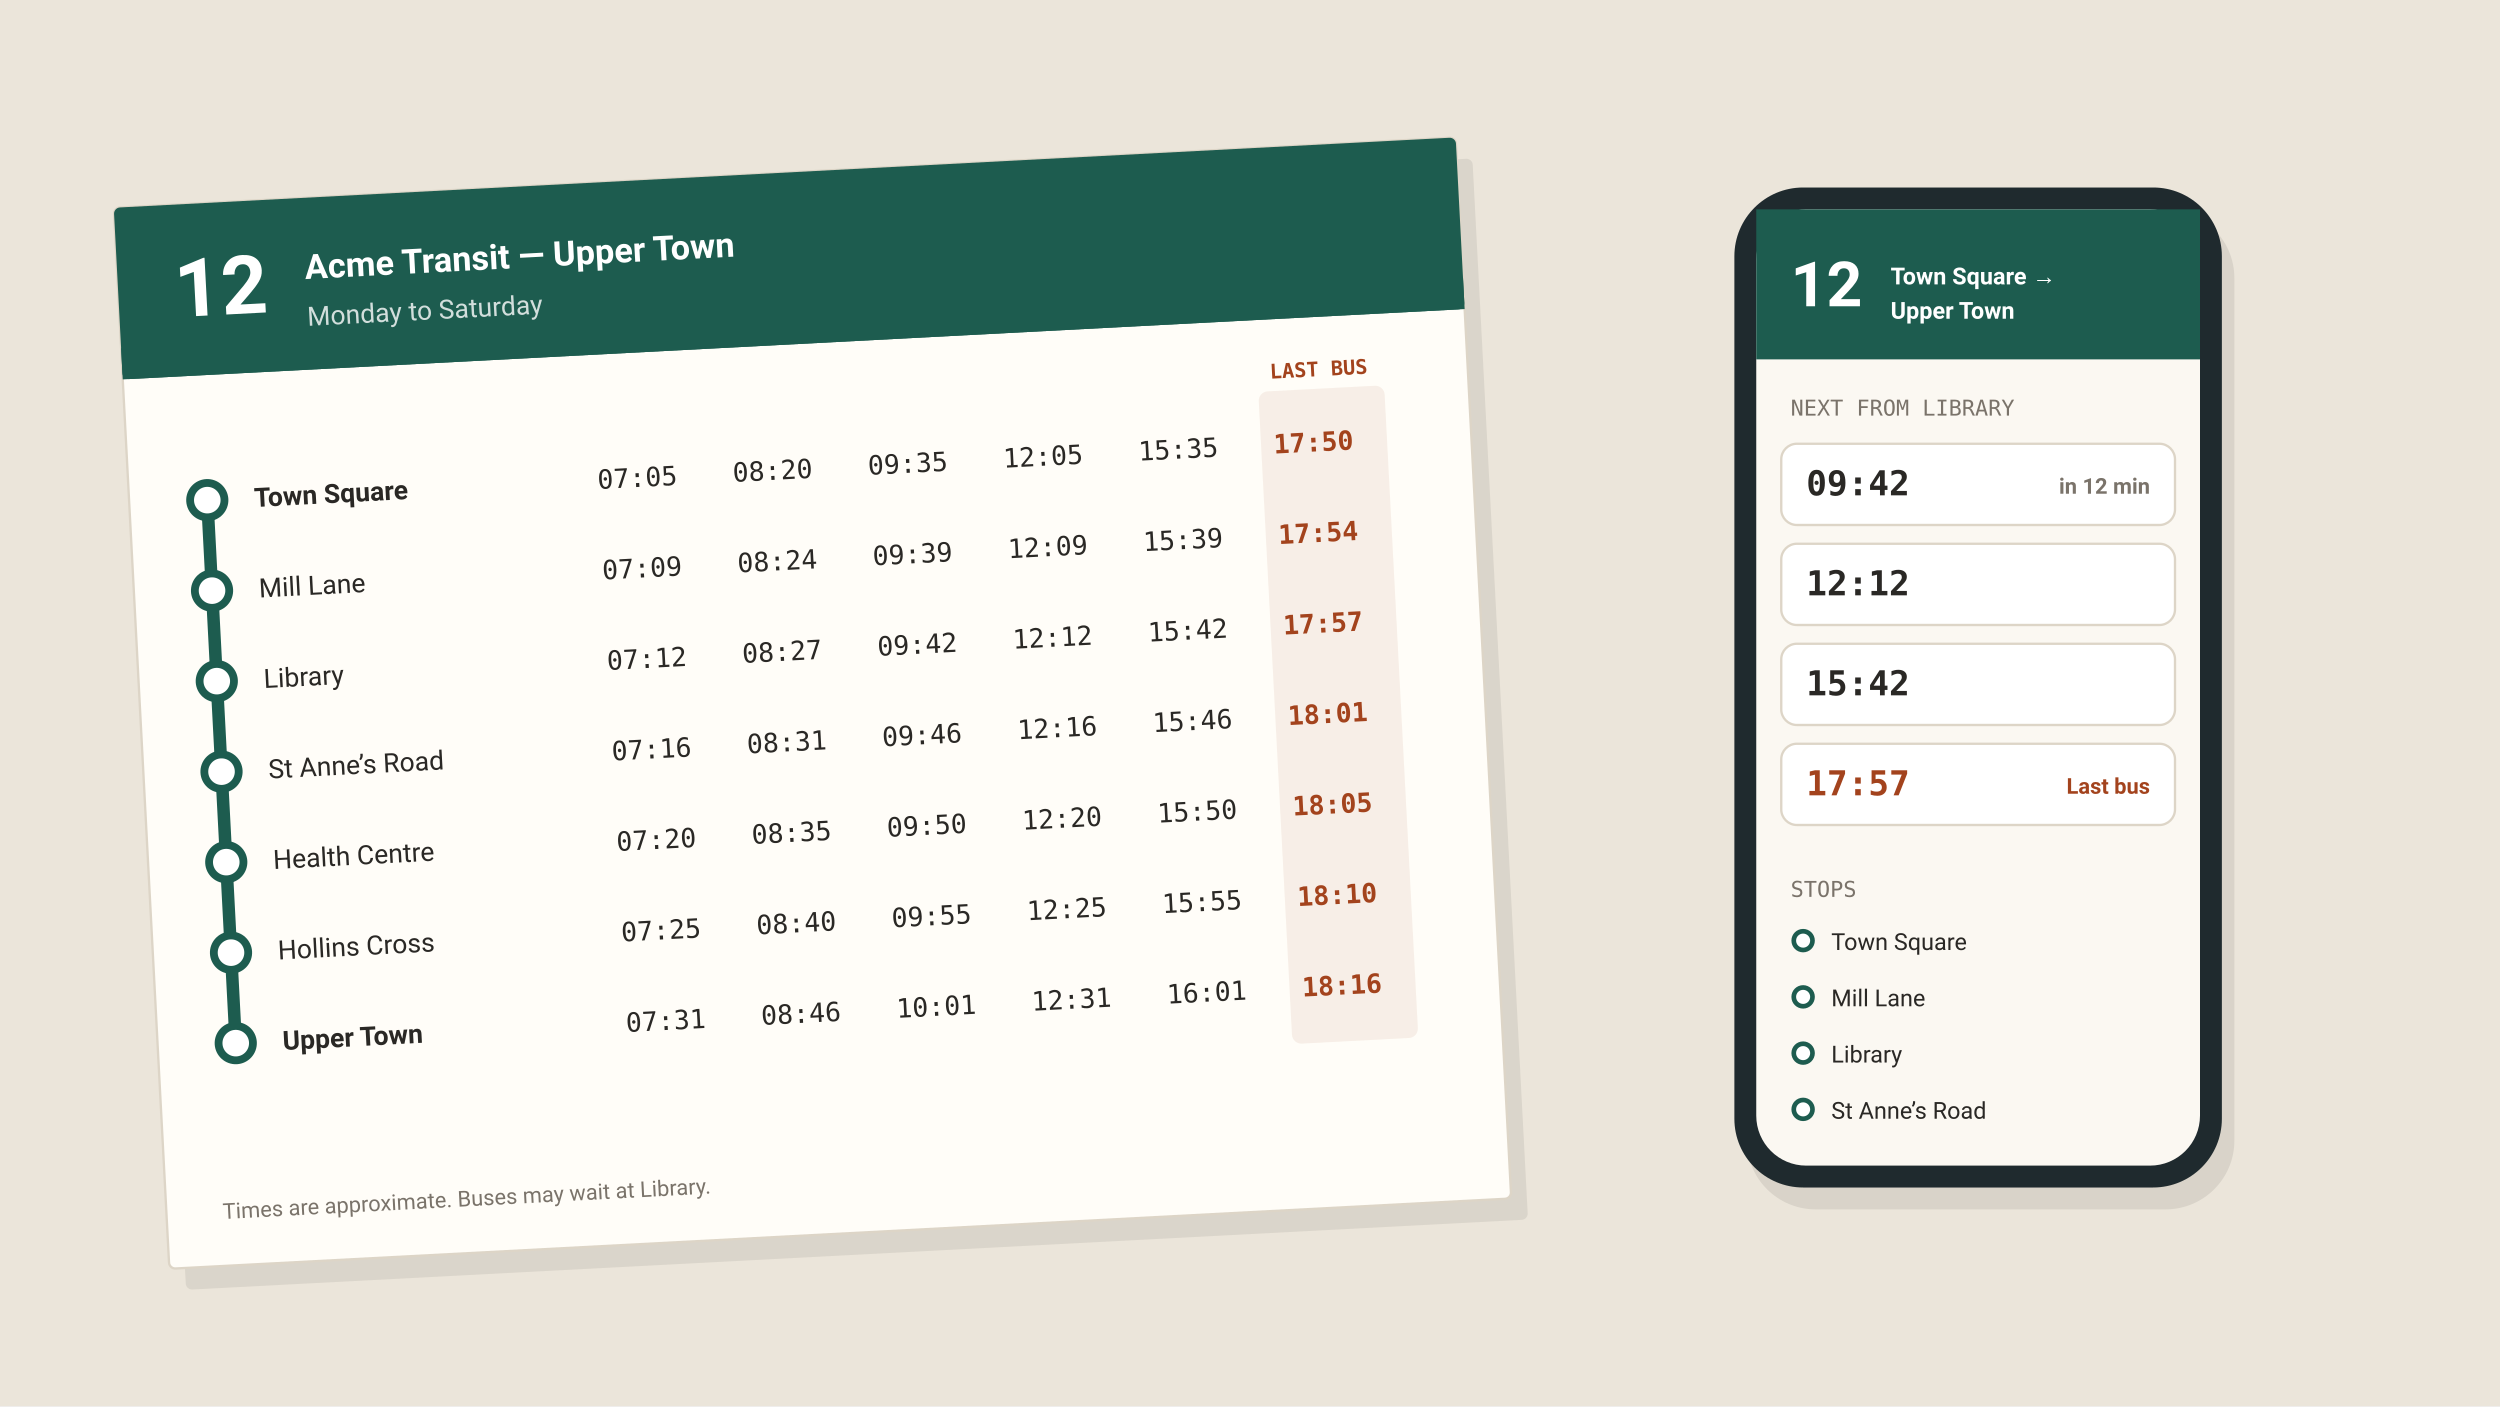
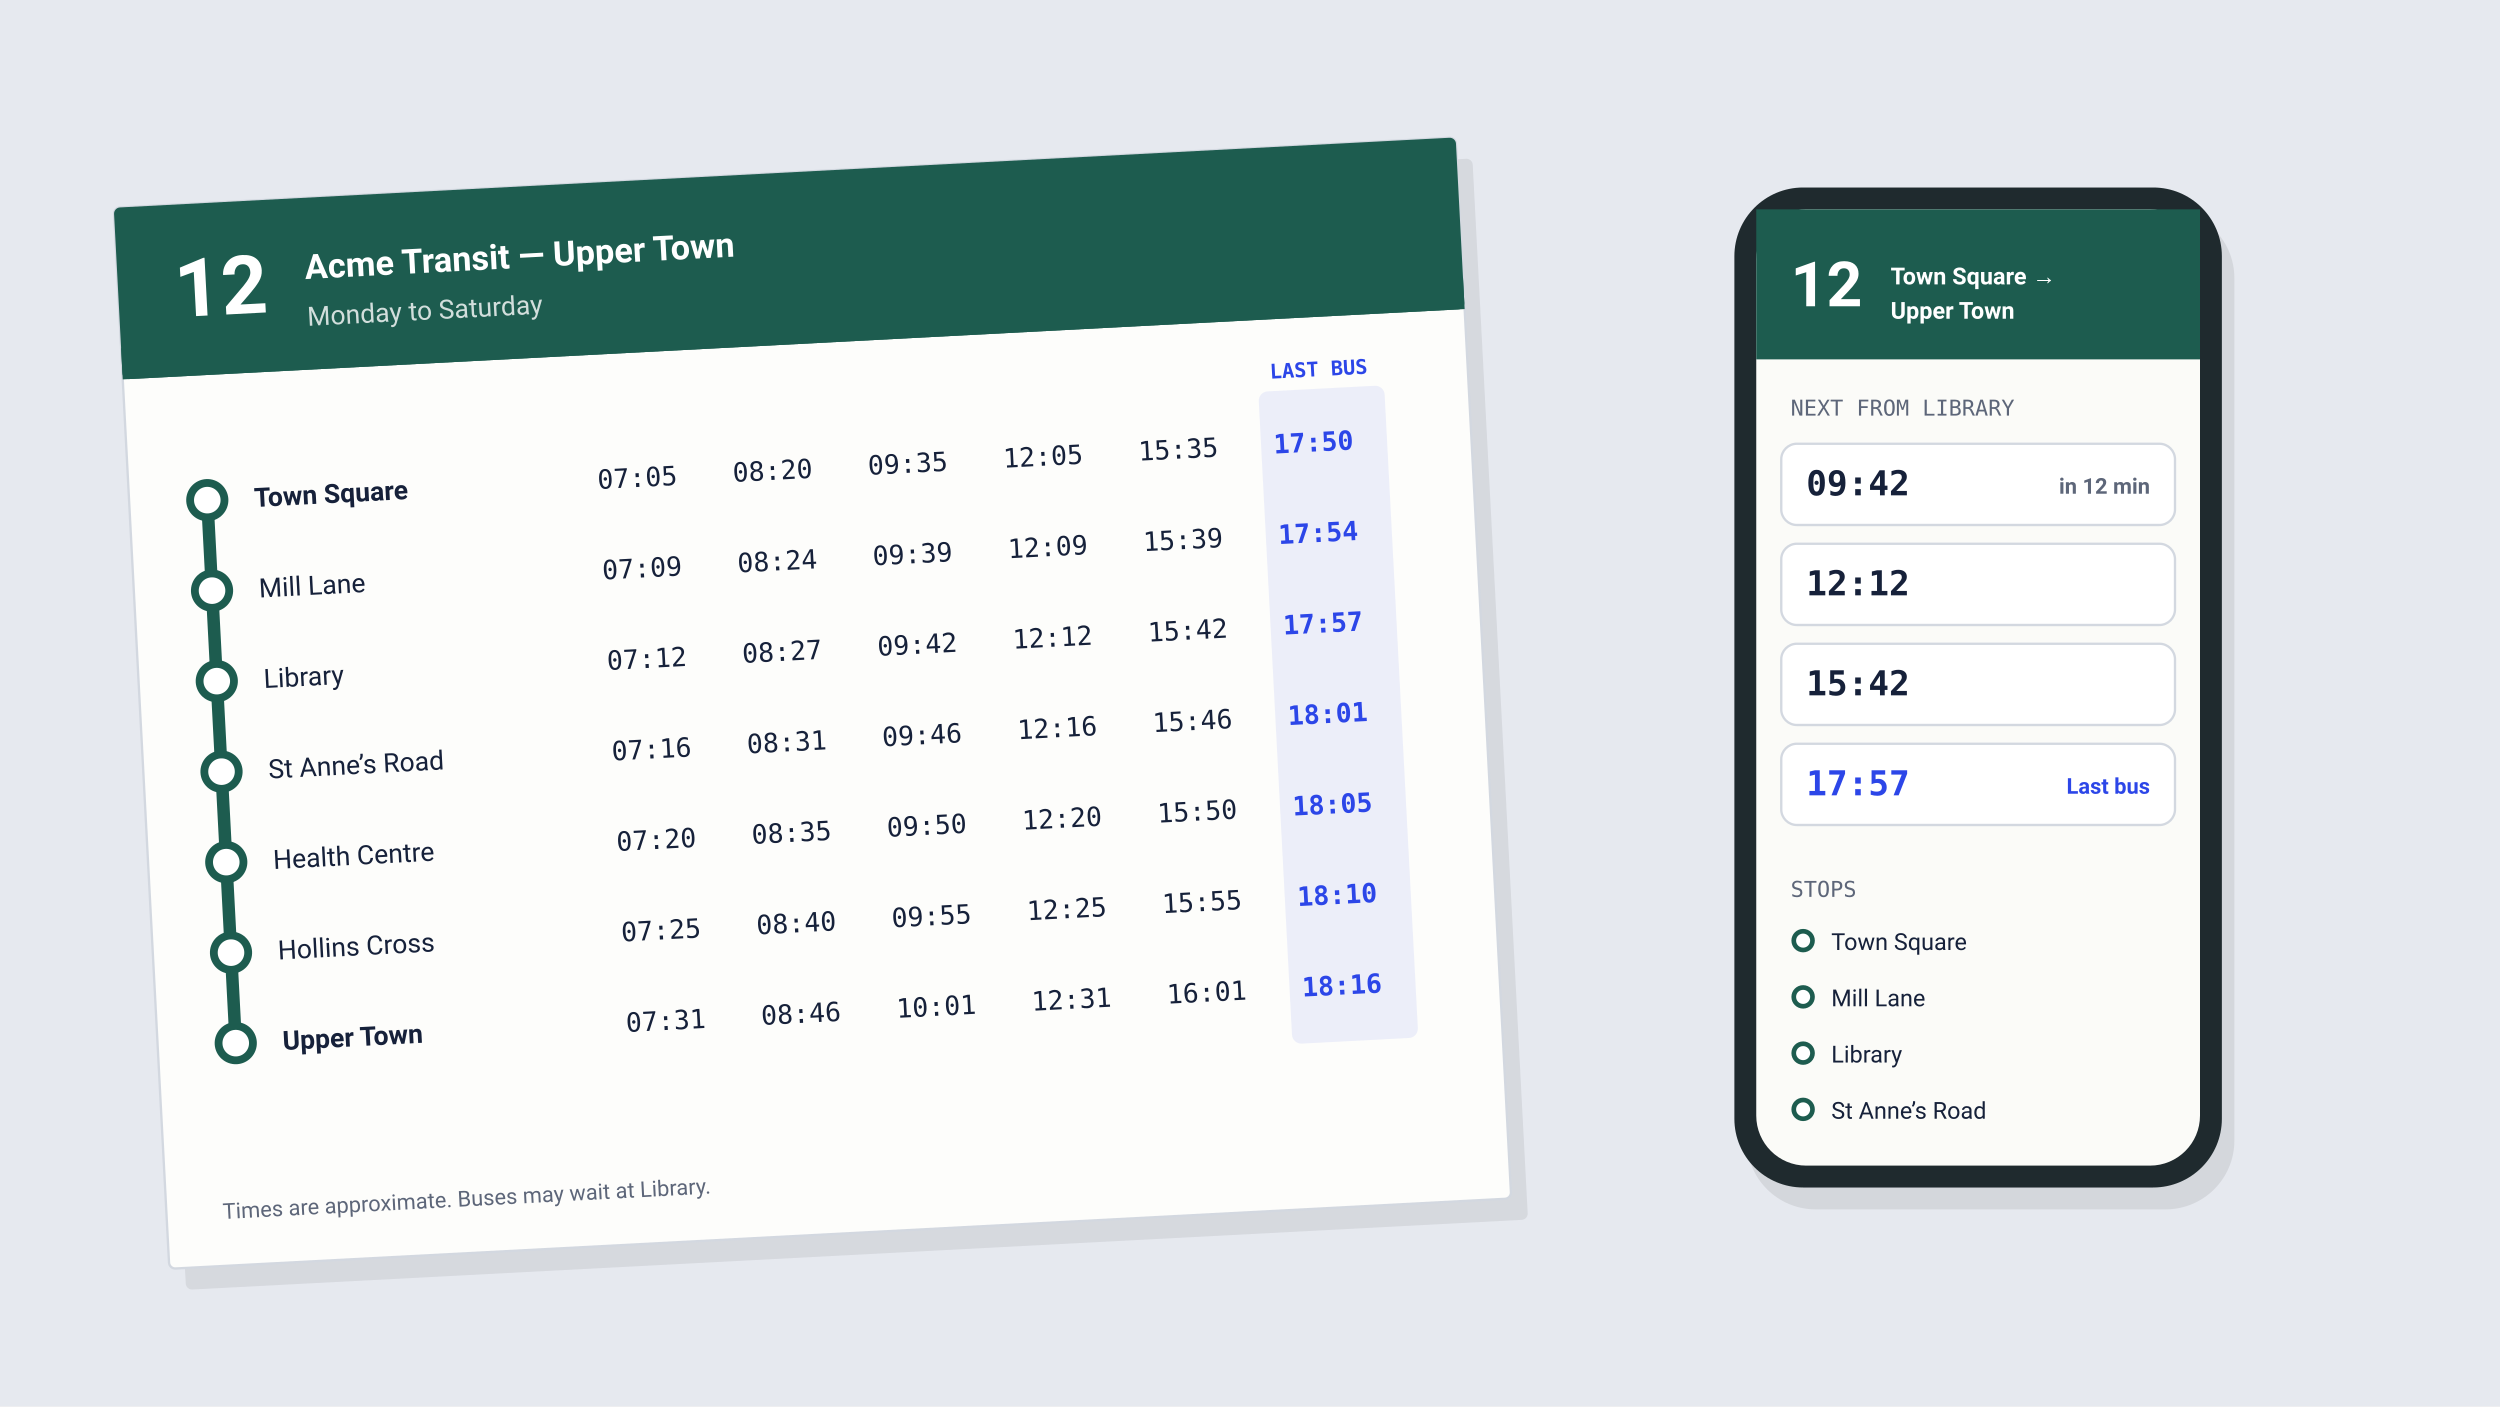
<svg xmlns="http://www.w3.org/2000/svg" viewBox="0 0 1600 900" width="1600" height="900" role="img">
-   <rect width="1600" height="900" fill="#ebe5da" />
+   <rect width="1600" height="900" fill="#e6e9ef" />
  <g transform="rotate(-3 520.0 450.0)">
    <rect x="100" y="124" width="860" height="680" rx="4" fill="#00000012" />
-     <rect x="90" y="110" width="860" height="680" rx="4" fill="#fffdf8" stroke="#ddd5c7" stroke-width="1.5" />
+     <rect x="90" y="110" width="860" height="680" rx="4" fill="#fdfdfb" stroke="#d3d8e0" stroke-width="1.5" />
    <rect x="90" y="110" width="860" height="110" rx="4" fill="#1d5c4f" />
    <rect x="90" y="200" width="860" height="20" rx="0" fill="#1d5c4f" />
    <text x="126" y="182" font-family="system-ui, -apple-system, 'Segoe UI', Roboto, Arial, sans-serif" font-size="52" font-weight="700" fill="#fff" text-anchor="start">12</text>
    <text x="210" y="162" font-family="system-ui, -apple-system, 'Segoe UI', Roboto, Arial, sans-serif" font-size="22" font-weight="600" fill="#fff" text-anchor="start">Acme Transit — Upper Town</text>
    <text x="210" y="192" font-family="system-ui, -apple-system, 'Segoe UI', Roboto, Arial, sans-serif" font-size="17" font-weight="400" fill="#ffffffcc" text-anchor="start">Monday to Saturday</text>
    <line x1="140" y1="300" x2="140" y2="648" stroke="#1d5c4f" stroke-width="8" stroke-linecap="round" />
    <circle cx="140" cy="300" r="11" fill="#fff" stroke="#1d5c4f" stroke-width="5" />
-     <text x="170" y="306" font-family="system-ui, -apple-system, 'Segoe UI', Roboto, Arial, sans-serif" font-size="17" font-weight="600" fill="#2a2825" text-anchor="start">Town Square</text>
-     <text x="390.0" y="306" font-family="ui-monospace, Menlo, Consolas, monospace" font-size="17" font-weight="400" fill="#2a2825" text-anchor="start">07:05</text>
-     <text x="476.667" y="306" font-family="ui-monospace, Menlo, Consolas, monospace" font-size="17" font-weight="400" fill="#2a2825" text-anchor="start">08:20</text>
-     <text x="563.333" y="306" font-family="ui-monospace, Menlo, Consolas, monospace" font-size="17" font-weight="400" fill="#2a2825" text-anchor="start">09:35</text>
-     <text x="650.0" y="306" font-family="ui-monospace, Menlo, Consolas, monospace" font-size="17" font-weight="400" fill="#2a2825" text-anchor="start">12:05</text>
-     <text x="736.667" y="306" font-family="ui-monospace, Menlo, Consolas, monospace" font-size="17" font-weight="400" fill="#2a2825" text-anchor="start">15:35</text>
-     <rect x="815.333" y="266" width="80.667" height="418" rx="6" fill="#a3431d14" />
-     <text x="823.333" y="306" font-family="ui-monospace, Menlo, Consolas, monospace" font-size="17" font-weight="600" fill="#a3431d" text-anchor="start">17:50</text>
+     <text x="170" y="306" font-family="system-ui, -apple-system, 'Segoe UI', Roboto, Arial, sans-serif" font-size="17" font-weight="600" fill="#16213a" text-anchor="start">Town Square</text>
+     <text x="390.0" y="306" font-family="ui-monospace, Menlo, Consolas, monospace" font-size="17" font-weight="400" fill="#16213a" text-anchor="start">07:05</text>
+     <text x="476.667" y="306" font-family="ui-monospace, Menlo, Consolas, monospace" font-size="17" font-weight="400" fill="#16213a" text-anchor="start">08:20</text>
+     <text x="563.333" y="306" font-family="ui-monospace, Menlo, Consolas, monospace" font-size="17" font-weight="400" fill="#16213a" text-anchor="start">09:35</text>
+     <text x="650.0" y="306" font-family="ui-monospace, Menlo, Consolas, monospace" font-size="17" font-weight="400" fill="#16213a" text-anchor="start">12:05</text>
+     <text x="736.667" y="306" font-family="ui-monospace, Menlo, Consolas, monospace" font-size="17" font-weight="400" fill="#16213a" text-anchor="start">15:35</text>
+     <rect x="815.333" y="266" width="80.667" height="418" rx="6" fill="#2c46e814" />
+     <text x="823.333" y="306" font-family="ui-monospace, Menlo, Consolas, monospace" font-size="17" font-weight="600" fill="#2c46e8" text-anchor="start">17:50</text>
    <circle cx="140" cy="358" r="11" fill="#fff" stroke="#1d5c4f" stroke-width="5" />
-     <text x="170" y="364" font-family="system-ui, -apple-system, 'Segoe UI', Roboto, Arial, sans-serif" font-size="17" font-weight="400" fill="#2a2825" text-anchor="start">Mill Lane</text>
-     <text x="390.0" y="364" font-family="ui-monospace, Menlo, Consolas, monospace" font-size="17" font-weight="400" fill="#2a2825" text-anchor="start">07:09</text>
-     <text x="476.667" y="364" font-family="ui-monospace, Menlo, Consolas, monospace" font-size="17" font-weight="400" fill="#2a2825" text-anchor="start">08:24</text>
-     <text x="563.333" y="364" font-family="ui-monospace, Menlo, Consolas, monospace" font-size="17" font-weight="400" fill="#2a2825" text-anchor="start">09:39</text>
-     <text x="650.0" y="364" font-family="ui-monospace, Menlo, Consolas, monospace" font-size="17" font-weight="400" fill="#2a2825" text-anchor="start">12:09</text>
-     <text x="736.667" y="364" font-family="ui-monospace, Menlo, Consolas, monospace" font-size="17" font-weight="400" fill="#2a2825" text-anchor="start">15:39</text>
-     <text x="823.333" y="364" font-family="ui-monospace, Menlo, Consolas, monospace" font-size="17" font-weight="600" fill="#a3431d" text-anchor="start">17:54</text>
+     <text x="170" y="364" font-family="system-ui, -apple-system, 'Segoe UI', Roboto, Arial, sans-serif" font-size="17" font-weight="400" fill="#16213a" text-anchor="start">Mill Lane</text>
+     <text x="390.0" y="364" font-family="ui-monospace, Menlo, Consolas, monospace" font-size="17" font-weight="400" fill="#16213a" text-anchor="start">07:09</text>
+     <text x="476.667" y="364" font-family="ui-monospace, Menlo, Consolas, monospace" font-size="17" font-weight="400" fill="#16213a" text-anchor="start">08:24</text>
+     <text x="563.333" y="364" font-family="ui-monospace, Menlo, Consolas, monospace" font-size="17" font-weight="400" fill="#16213a" text-anchor="start">09:39</text>
+     <text x="650.0" y="364" font-family="ui-monospace, Menlo, Consolas, monospace" font-size="17" font-weight="400" fill="#16213a" text-anchor="start">12:09</text>
+     <text x="736.667" y="364" font-family="ui-monospace, Menlo, Consolas, monospace" font-size="17" font-weight="400" fill="#16213a" text-anchor="start">15:39</text>
+     <text x="823.333" y="364" font-family="ui-monospace, Menlo, Consolas, monospace" font-size="17" font-weight="600" fill="#2c46e8" text-anchor="start">17:54</text>
    <circle cx="140" cy="416" r="11" fill="#fff" stroke="#1d5c4f" stroke-width="5" />
-     <text x="170" y="422" font-family="system-ui, -apple-system, 'Segoe UI', Roboto, Arial, sans-serif" font-size="17" font-weight="400" fill="#2a2825" text-anchor="start">Library</text>
-     <text x="390.0" y="422" font-family="ui-monospace, Menlo, Consolas, monospace" font-size="17" font-weight="400" fill="#2a2825" text-anchor="start">07:12</text>
-     <text x="476.667" y="422" font-family="ui-monospace, Menlo, Consolas, monospace" font-size="17" font-weight="400" fill="#2a2825" text-anchor="start">08:27</text>
-     <text x="563.333" y="422" font-family="ui-monospace, Menlo, Consolas, monospace" font-size="17" font-weight="400" fill="#2a2825" text-anchor="start">09:42</text>
-     <text x="650.0" y="422" font-family="ui-monospace, Menlo, Consolas, monospace" font-size="17" font-weight="400" fill="#2a2825" text-anchor="start">12:12</text>
-     <text x="736.667" y="422" font-family="ui-monospace, Menlo, Consolas, monospace" font-size="17" font-weight="400" fill="#2a2825" text-anchor="start">15:42</text>
-     <text x="823.333" y="422" font-family="ui-monospace, Menlo, Consolas, monospace" font-size="17" font-weight="600" fill="#a3431d" text-anchor="start">17:57</text>
+     <text x="170" y="422" font-family="system-ui, -apple-system, 'Segoe UI', Roboto, Arial, sans-serif" font-size="17" font-weight="400" fill="#16213a" text-anchor="start">Library</text>
+     <text x="390.0" y="422" font-family="ui-monospace, Menlo, Consolas, monospace" font-size="17" font-weight="400" fill="#16213a" text-anchor="start">07:12</text>
+     <text x="476.667" y="422" font-family="ui-monospace, Menlo, Consolas, monospace" font-size="17" font-weight="400" fill="#16213a" text-anchor="start">08:27</text>
+     <text x="563.333" y="422" font-family="ui-monospace, Menlo, Consolas, monospace" font-size="17" font-weight="400" fill="#16213a" text-anchor="start">09:42</text>
+     <text x="650.0" y="422" font-family="ui-monospace, Menlo, Consolas, monospace" font-size="17" font-weight="400" fill="#16213a" text-anchor="start">12:12</text>
+     <text x="736.667" y="422" font-family="ui-monospace, Menlo, Consolas, monospace" font-size="17" font-weight="400" fill="#16213a" text-anchor="start">15:42</text>
+     <text x="823.333" y="422" font-family="ui-monospace, Menlo, Consolas, monospace" font-size="17" font-weight="600" fill="#2c46e8" text-anchor="start">17:57</text>
    <circle cx="140" cy="474" r="11" fill="#fff" stroke="#1d5c4f" stroke-width="5" />
-     <text x="170" y="480" font-family="system-ui, -apple-system, 'Segoe UI', Roboto, Arial, sans-serif" font-size="17" font-weight="400" fill="#2a2825" text-anchor="start">St Anne’s Road</text>
-     <text x="390.0" y="480" font-family="ui-monospace, Menlo, Consolas, monospace" font-size="17" font-weight="400" fill="#2a2825" text-anchor="start">07:16</text>
-     <text x="476.667" y="480" font-family="ui-monospace, Menlo, Consolas, monospace" font-size="17" font-weight="400" fill="#2a2825" text-anchor="start">08:31</text>
-     <text x="563.333" y="480" font-family="ui-monospace, Menlo, Consolas, monospace" font-size="17" font-weight="400" fill="#2a2825" text-anchor="start">09:46</text>
-     <text x="650.0" y="480" font-family="ui-monospace, Menlo, Consolas, monospace" font-size="17" font-weight="400" fill="#2a2825" text-anchor="start">12:16</text>
-     <text x="736.667" y="480" font-family="ui-monospace, Menlo, Consolas, monospace" font-size="17" font-weight="400" fill="#2a2825" text-anchor="start">15:46</text>
-     <text x="823.333" y="480" font-family="ui-monospace, Menlo, Consolas, monospace" font-size="17" font-weight="600" fill="#a3431d" text-anchor="start">18:01</text>
+     <text x="170" y="480" font-family="system-ui, -apple-system, 'Segoe UI', Roboto, Arial, sans-serif" font-size="17" font-weight="400" fill="#16213a" text-anchor="start">St Anne’s Road</text>
+     <text x="390.0" y="480" font-family="ui-monospace, Menlo, Consolas, monospace" font-size="17" font-weight="400" fill="#16213a" text-anchor="start">07:16</text>
+     <text x="476.667" y="480" font-family="ui-monospace, Menlo, Consolas, monospace" font-size="17" font-weight="400" fill="#16213a" text-anchor="start">08:31</text>
+     <text x="563.333" y="480" font-family="ui-monospace, Menlo, Consolas, monospace" font-size="17" font-weight="400" fill="#16213a" text-anchor="start">09:46</text>
+     <text x="650.0" y="480" font-family="ui-monospace, Menlo, Consolas, monospace" font-size="17" font-weight="400" fill="#16213a" text-anchor="start">12:16</text>
+     <text x="736.667" y="480" font-family="ui-monospace, Menlo, Consolas, monospace" font-size="17" font-weight="400" fill="#16213a" text-anchor="start">15:46</text>
+     <text x="823.333" y="480" font-family="ui-monospace, Menlo, Consolas, monospace" font-size="17" font-weight="600" fill="#2c46e8" text-anchor="start">18:01</text>
    <circle cx="140" cy="532" r="11" fill="#fff" stroke="#1d5c4f" stroke-width="5" />
-     <text x="170" y="538" font-family="system-ui, -apple-system, 'Segoe UI', Roboto, Arial, sans-serif" font-size="17" font-weight="400" fill="#2a2825" text-anchor="start">Health Centre</text>
-     <text x="390.0" y="538" font-family="ui-monospace, Menlo, Consolas, monospace" font-size="17" font-weight="400" fill="#2a2825" text-anchor="start">07:20</text>
-     <text x="476.667" y="538" font-family="ui-monospace, Menlo, Consolas, monospace" font-size="17" font-weight="400" fill="#2a2825" text-anchor="start">08:35</text>
-     <text x="563.333" y="538" font-family="ui-monospace, Menlo, Consolas, monospace" font-size="17" font-weight="400" fill="#2a2825" text-anchor="start">09:50</text>
-     <text x="650.0" y="538" font-family="ui-monospace, Menlo, Consolas, monospace" font-size="17" font-weight="400" fill="#2a2825" text-anchor="start">12:20</text>
-     <text x="736.667" y="538" font-family="ui-monospace, Menlo, Consolas, monospace" font-size="17" font-weight="400" fill="#2a2825" text-anchor="start">15:50</text>
-     <text x="823.333" y="538" font-family="ui-monospace, Menlo, Consolas, monospace" font-size="17" font-weight="600" fill="#a3431d" text-anchor="start">18:05</text>
+     <text x="170" y="538" font-family="system-ui, -apple-system, 'Segoe UI', Roboto, Arial, sans-serif" font-size="17" font-weight="400" fill="#16213a" text-anchor="start">Health Centre</text>
+     <text x="390.0" y="538" font-family="ui-monospace, Menlo, Consolas, monospace" font-size="17" font-weight="400" fill="#16213a" text-anchor="start">07:20</text>
+     <text x="476.667" y="538" font-family="ui-monospace, Menlo, Consolas, monospace" font-size="17" font-weight="400" fill="#16213a" text-anchor="start">08:35</text>
+     <text x="563.333" y="538" font-family="ui-monospace, Menlo, Consolas, monospace" font-size="17" font-weight="400" fill="#16213a" text-anchor="start">09:50</text>
+     <text x="650.0" y="538" font-family="ui-monospace, Menlo, Consolas, monospace" font-size="17" font-weight="400" fill="#16213a" text-anchor="start">12:20</text>
+     <text x="736.667" y="538" font-family="ui-monospace, Menlo, Consolas, monospace" font-size="17" font-weight="400" fill="#16213a" text-anchor="start">15:50</text>
+     <text x="823.333" y="538" font-family="ui-monospace, Menlo, Consolas, monospace" font-size="17" font-weight="600" fill="#2c46e8" text-anchor="start">18:05</text>
    <circle cx="140" cy="590" r="11" fill="#fff" stroke="#1d5c4f" stroke-width="5" />
-     <text x="170" y="596" font-family="system-ui, -apple-system, 'Segoe UI', Roboto, Arial, sans-serif" font-size="17" font-weight="400" fill="#2a2825" text-anchor="start">Hollins Cross</text>
-     <text x="390.0" y="596" font-family="ui-monospace, Menlo, Consolas, monospace" font-size="17" font-weight="400" fill="#2a2825" text-anchor="start">07:25</text>
-     <text x="476.667" y="596" font-family="ui-monospace, Menlo, Consolas, monospace" font-size="17" font-weight="400" fill="#2a2825" text-anchor="start">08:40</text>
-     <text x="563.333" y="596" font-family="ui-monospace, Menlo, Consolas, monospace" font-size="17" font-weight="400" fill="#2a2825" text-anchor="start">09:55</text>
-     <text x="650.0" y="596" font-family="ui-monospace, Menlo, Consolas, monospace" font-size="17" font-weight="400" fill="#2a2825" text-anchor="start">12:25</text>
-     <text x="736.667" y="596" font-family="ui-monospace, Menlo, Consolas, monospace" font-size="17" font-weight="400" fill="#2a2825" text-anchor="start">15:55</text>
-     <text x="823.333" y="596" font-family="ui-monospace, Menlo, Consolas, monospace" font-size="17" font-weight="600" fill="#a3431d" text-anchor="start">18:10</text>
+     <text x="170" y="596" font-family="system-ui, -apple-system, 'Segoe UI', Roboto, Arial, sans-serif" font-size="17" font-weight="400" fill="#16213a" text-anchor="start">Hollins Cross</text>
+     <text x="390.0" y="596" font-family="ui-monospace, Menlo, Consolas, monospace" font-size="17" font-weight="400" fill="#16213a" text-anchor="start">07:25</text>
+     <text x="476.667" y="596" font-family="ui-monospace, Menlo, Consolas, monospace" font-size="17" font-weight="400" fill="#16213a" text-anchor="start">08:40</text>
+     <text x="563.333" y="596" font-family="ui-monospace, Menlo, Consolas, monospace" font-size="17" font-weight="400" fill="#16213a" text-anchor="start">09:55</text>
+     <text x="650.0" y="596" font-family="ui-monospace, Menlo, Consolas, monospace" font-size="17" font-weight="400" fill="#16213a" text-anchor="start">12:25</text>
+     <text x="736.667" y="596" font-family="ui-monospace, Menlo, Consolas, monospace" font-size="17" font-weight="400" fill="#16213a" text-anchor="start">15:55</text>
+     <text x="823.333" y="596" font-family="ui-monospace, Menlo, Consolas, monospace" font-size="17" font-weight="600" fill="#2c46e8" text-anchor="start">18:10</text>
    <circle cx="140" cy="648" r="11" fill="#fff" stroke="#1d5c4f" stroke-width="5" />
-     <text x="170" y="654" font-family="system-ui, -apple-system, 'Segoe UI', Roboto, Arial, sans-serif" font-size="17" font-weight="600" fill="#2a2825" text-anchor="start">Upper Town</text>
-     <text x="390.0" y="654" font-family="ui-monospace, Menlo, Consolas, monospace" font-size="17" font-weight="400" fill="#2a2825" text-anchor="start">07:31</text>
-     <text x="476.667" y="654" font-family="ui-monospace, Menlo, Consolas, monospace" font-size="17" font-weight="400" fill="#2a2825" text-anchor="start">08:46</text>
-     <text x="563.333" y="654" font-family="ui-monospace, Menlo, Consolas, monospace" font-size="17" font-weight="400" fill="#2a2825" text-anchor="start">10:01</text>
-     <text x="650.0" y="654" font-family="ui-monospace, Menlo, Consolas, monospace" font-size="17" font-weight="400" fill="#2a2825" text-anchor="start">12:31</text>
-     <text x="736.667" y="654" font-family="ui-monospace, Menlo, Consolas, monospace" font-size="17" font-weight="400" fill="#2a2825" text-anchor="start">16:01</text>
-     <text x="823.333" y="654" font-family="ui-monospace, Menlo, Consolas, monospace" font-size="17" font-weight="600" fill="#a3431d" text-anchor="start">18:16</text>
-     <text x="823.333" y="258" font-family="ui-monospace, Menlo, Consolas, monospace" font-size="13" font-weight="600" fill="#a3431d" text-anchor="start">LAST BUS</text>
-     <text x="126" y="760" font-family="system-ui, -apple-system, 'Segoe UI', Roboto, Arial, sans-serif" font-size="14" font-weight="400" fill="#7a736a" text-anchor="start">Times are approximate. Buses may wait at Library.</text>
+     <text x="170" y="654" font-family="system-ui, -apple-system, 'Segoe UI', Roboto, Arial, sans-serif" font-size="17" font-weight="600" fill="#16213a" text-anchor="start">Upper Town</text>
+     <text x="390.0" y="654" font-family="ui-monospace, Menlo, Consolas, monospace" font-size="17" font-weight="400" fill="#16213a" text-anchor="start">07:31</text>
+     <text x="476.667" y="654" font-family="ui-monospace, Menlo, Consolas, monospace" font-size="17" font-weight="400" fill="#16213a" text-anchor="start">08:46</text>
+     <text x="563.333" y="654" font-family="ui-monospace, Menlo, Consolas, monospace" font-size="17" font-weight="400" fill="#16213a" text-anchor="start">10:01</text>
+     <text x="650.0" y="654" font-family="ui-monospace, Menlo, Consolas, monospace" font-size="17" font-weight="400" fill="#16213a" text-anchor="start">12:31</text>
+     <text x="736.667" y="654" font-family="ui-monospace, Menlo, Consolas, monospace" font-size="17" font-weight="400" fill="#16213a" text-anchor="start">16:01</text>
+     <text x="823.333" y="654" font-family="ui-monospace, Menlo, Consolas, monospace" font-size="17" font-weight="600" fill="#2c46e8" text-anchor="start">18:16</text>
+     <text x="823.333" y="258" font-family="ui-monospace, Menlo, Consolas, monospace" font-size="13" font-weight="600" fill="#2c46e8" text-anchor="start">LAST BUS</text>
+     <text x="126" y="760" font-family="system-ui, -apple-system, 'Segoe UI', Roboto, Arial, sans-serif" font-size="14" font-weight="400" fill="#5d6679" text-anchor="start">Times are approximate. Buses may wait at Library.</text>
  </g>
  <rect x="1118" y="134" width="312" height="640" rx="44" fill="#00000014" />
  <rect x="1110" y="120" width="312" height="640" rx="44" fill="#1f2a2e" />
-   <rect x="1124" y="134" width="284" height="612" rx="32" fill="#fbf8f2" />
+   <rect x="1124" y="134" width="284" height="612" rx="32" fill="#fbfbf8" />
  <rect x="1226.0" y="146" width="80" height="10" rx="5" fill="#1f2a2e" />
  <g transform="translate(1124,134)">
    <rect x="0" y="0" width="284" height="96" rx="0" fill="#1d5c4f" />
    <text x="22" y="62" font-family="system-ui, -apple-system, 'Segoe UI', Roboto, Arial, sans-serif" font-size="40" font-weight="700" fill="#fff" text-anchor="start">12</text>
    <text x="86" y="48" font-family="system-ui, -apple-system, 'Segoe UI', Roboto, Arial, sans-serif" font-size="15" font-weight="600" fill="#fff" text-anchor="start">Town Square →</text>
    <text x="86" y="70" font-family="system-ui, -apple-system, 'Segoe UI', Roboto, Arial, sans-serif" font-size="15" font-weight="600" fill="#fff" text-anchor="start">Upper Town</text>
-     <text x="22" y="132" font-family="ui-monospace, Menlo, Consolas, monospace" font-size="14" font-weight="400" fill="#7a736a" text-anchor="start">NEXT FROM LIBRARY</text>
-     <rect x="16" y="150" width="252" height="52" rx="10" fill="#ffffff" stroke="#ddd5c7" stroke-width="1.5" />
-     <text x="32" y="183" font-family="ui-monospace, Menlo, Consolas, monospace" font-size="22" font-weight="600" fill="#2a2825" text-anchor="start">09:42</text>
-     <text x="252" y="182" font-family="system-ui, -apple-system, 'Segoe UI', Roboto, Arial, sans-serif" font-size="14" font-weight="600" fill="#7a736a" text-anchor="end">in 12 min</text>
-     <rect x="16" y="214" width="252" height="52" rx="10" fill="#ffffff" stroke="#ddd5c7" stroke-width="1.5" />
-     <text x="32" y="247" font-family="ui-monospace, Menlo, Consolas, monospace" font-size="22" font-weight="600" fill="#2a2825" text-anchor="start">12:12</text>
-     <text x="252" y="246" font-family="system-ui, -apple-system, 'Segoe UI', Roboto, Arial, sans-serif" font-size="14" font-weight="400" fill="#7a736a" text-anchor="end" />
-     <rect x="16" y="278" width="252" height="52" rx="10" fill="#ffffff" stroke="#ddd5c7" stroke-width="1.5" />
-     <text x="32" y="311" font-family="ui-monospace, Menlo, Consolas, monospace" font-size="22" font-weight="600" fill="#2a2825" text-anchor="start">15:42</text>
-     <text x="252" y="310" font-family="system-ui, -apple-system, 'Segoe UI', Roboto, Arial, sans-serif" font-size="14" font-weight="400" fill="#7a736a" text-anchor="end" />
-     <rect x="16" y="342" width="252" height="52" rx="10" fill="#ffffff" stroke="#ddd5c7" stroke-width="1.5" />
-     <text x="32" y="375" font-family="ui-monospace, Menlo, Consolas, monospace" font-size="22" font-weight="600" fill="#a3431d" text-anchor="start">17:57</text>
-     <text x="252" y="374" font-family="system-ui, -apple-system, 'Segoe UI', Roboto, Arial, sans-serif" font-size="14" font-weight="600" fill="#a3431d" text-anchor="end">Last bus</text>
-     <text x="22" y="440" font-family="ui-monospace, Menlo, Consolas, monospace" font-size="14" font-weight="400" fill="#7a736a" text-anchor="start">STOPS</text>
+     <text x="22" y="132" font-family="ui-monospace, Menlo, Consolas, monospace" font-size="14" font-weight="400" fill="#5d6679" text-anchor="start">NEXT FROM LIBRARY</text>
+     <rect x="16" y="150" width="252" height="52" rx="10" fill="#ffffff" stroke="#d3d8e0" stroke-width="1.5" />
+     <text x="32" y="183" font-family="ui-monospace, Menlo, Consolas, monospace" font-size="22" font-weight="600" fill="#16213a" text-anchor="start">09:42</text>
+     <text x="252" y="182" font-family="system-ui, -apple-system, 'Segoe UI', Roboto, Arial, sans-serif" font-size="14" font-weight="600" fill="#5d6679" text-anchor="end">in 12 min</text>
+     <rect x="16" y="214" width="252" height="52" rx="10" fill="#ffffff" stroke="#d3d8e0" stroke-width="1.5" />
+     <text x="32" y="247" font-family="ui-monospace, Menlo, Consolas, monospace" font-size="22" font-weight="600" fill="#16213a" text-anchor="start">12:12</text>
+     <text x="252" y="246" font-family="system-ui, -apple-system, 'Segoe UI', Roboto, Arial, sans-serif" font-size="14" font-weight="400" fill="#5d6679" text-anchor="end" />
+     <rect x="16" y="278" width="252" height="52" rx="10" fill="#ffffff" stroke="#d3d8e0" stroke-width="1.5" />
+     <text x="32" y="311" font-family="ui-monospace, Menlo, Consolas, monospace" font-size="22" font-weight="600" fill="#16213a" text-anchor="start">15:42</text>
+     <text x="252" y="310" font-family="system-ui, -apple-system, 'Segoe UI', Roboto, Arial, sans-serif" font-size="14" font-weight="400" fill="#5d6679" text-anchor="end" />
+     <rect x="16" y="342" width="252" height="52" rx="10" fill="#ffffff" stroke="#d3d8e0" stroke-width="1.5" />
+     <text x="32" y="375" font-family="ui-monospace, Menlo, Consolas, monospace" font-size="22" font-weight="600" fill="#2c46e8" text-anchor="start">17:57</text>
+     <text x="252" y="374" font-family="system-ui, -apple-system, 'Segoe UI', Roboto, Arial, sans-serif" font-size="14" font-weight="600" fill="#2c46e8" text-anchor="end">Last bus</text>
+     <text x="22" y="440" font-family="ui-monospace, Menlo, Consolas, monospace" font-size="14" font-weight="400" fill="#5d6679" text-anchor="start">STOPS</text>
    <circle cx="30" cy="468" r="6" fill="#fff" stroke="#1d5c4f" stroke-width="3" />
-     <text x="48" y="474" font-family="system-ui, -apple-system, 'Segoe UI', Roboto, Arial, sans-serif" font-size="15" font-weight="400" fill="#2a2825" text-anchor="start">Town Square</text>
+     <text x="48" y="474" font-family="system-ui, -apple-system, 'Segoe UI', Roboto, Arial, sans-serif" font-size="15" font-weight="400" fill="#16213a" text-anchor="start">Town Square</text>
    <circle cx="30" cy="504" r="6" fill="#fff" stroke="#1d5c4f" stroke-width="3" />
-     <text x="48" y="510" font-family="system-ui, -apple-system, 'Segoe UI', Roboto, Arial, sans-serif" font-size="15" font-weight="400" fill="#2a2825" text-anchor="start">Mill Lane</text>
+     <text x="48" y="510" font-family="system-ui, -apple-system, 'Segoe UI', Roboto, Arial, sans-serif" font-size="15" font-weight="400" fill="#16213a" text-anchor="start">Mill Lane</text>
    <circle cx="30" cy="540" r="6" fill="#fff" stroke="#1d5c4f" stroke-width="3" />
-     <text x="48" y="546" font-family="system-ui, -apple-system, 'Segoe UI', Roboto, Arial, sans-serif" font-size="15" font-weight="400" fill="#2a2825" text-anchor="start">Library</text>
+     <text x="48" y="546" font-family="system-ui, -apple-system, 'Segoe UI', Roboto, Arial, sans-serif" font-size="15" font-weight="400" fill="#16213a" text-anchor="start">Library</text>
    <circle cx="30" cy="576" r="6" fill="#fff" stroke="#1d5c4f" stroke-width="3" />
-     <text x="48" y="582" font-family="system-ui, -apple-system, 'Segoe UI', Roboto, Arial, sans-serif" font-size="15" font-weight="400" fill="#2a2825" text-anchor="start">St Anne’s Road</text>
+     <text x="48" y="582" font-family="system-ui, -apple-system, 'Segoe UI', Roboto, Arial, sans-serif" font-size="15" font-weight="400" fill="#16213a" text-anchor="start">St Anne’s Road</text>
  </g>
</svg>
